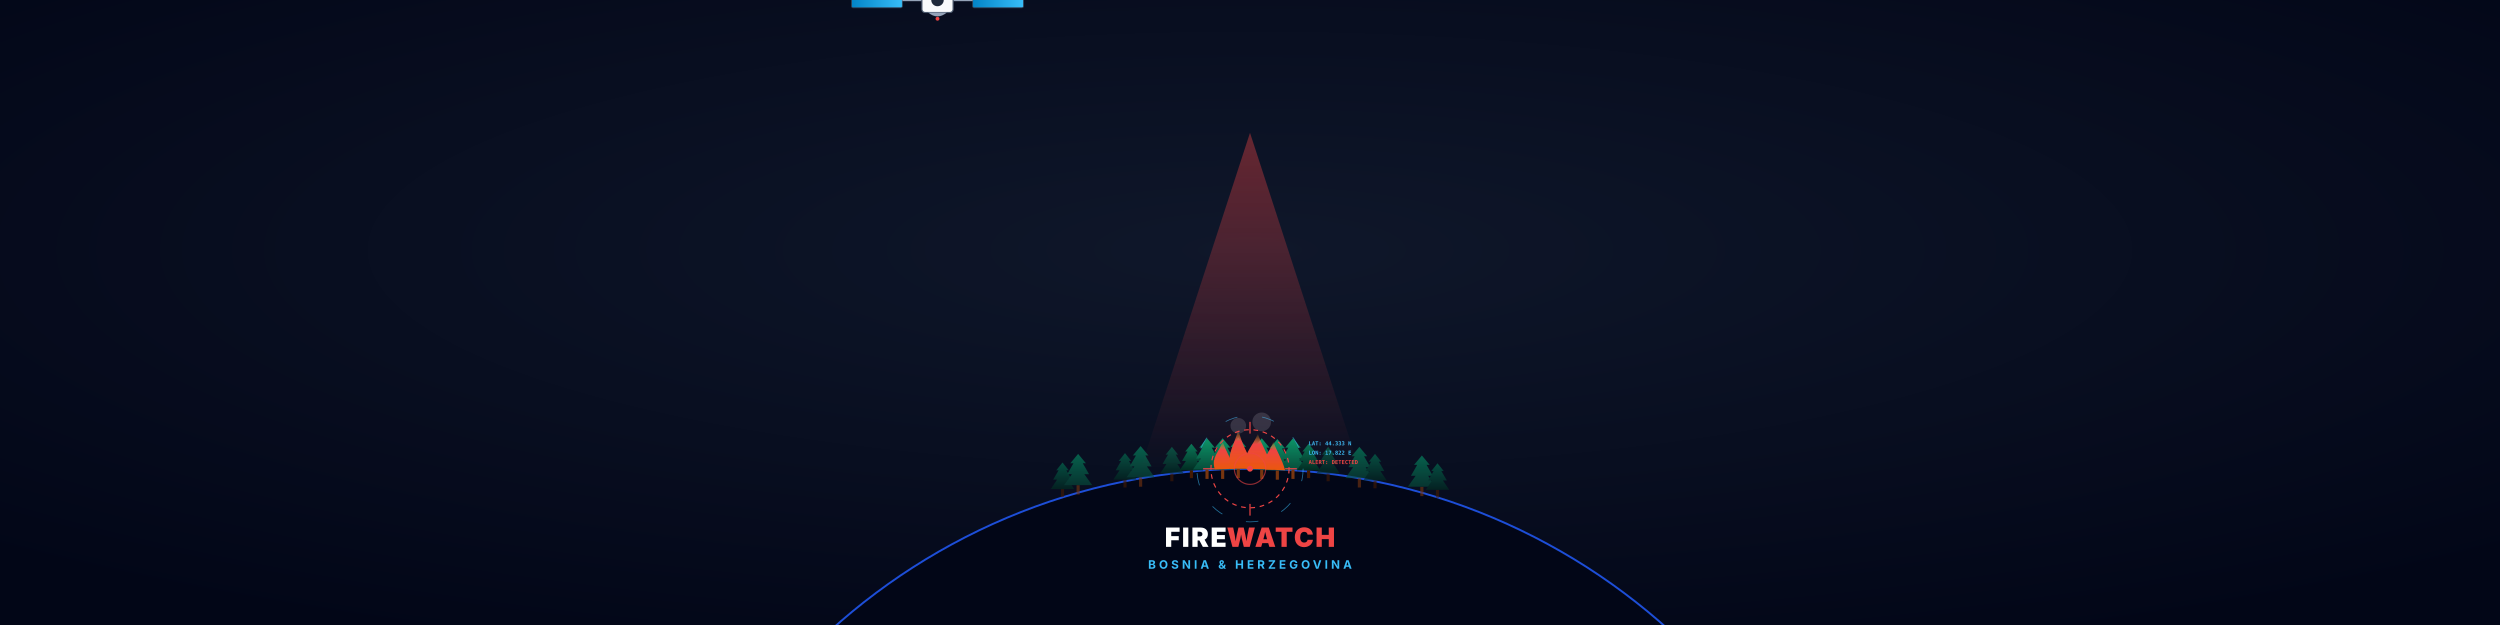
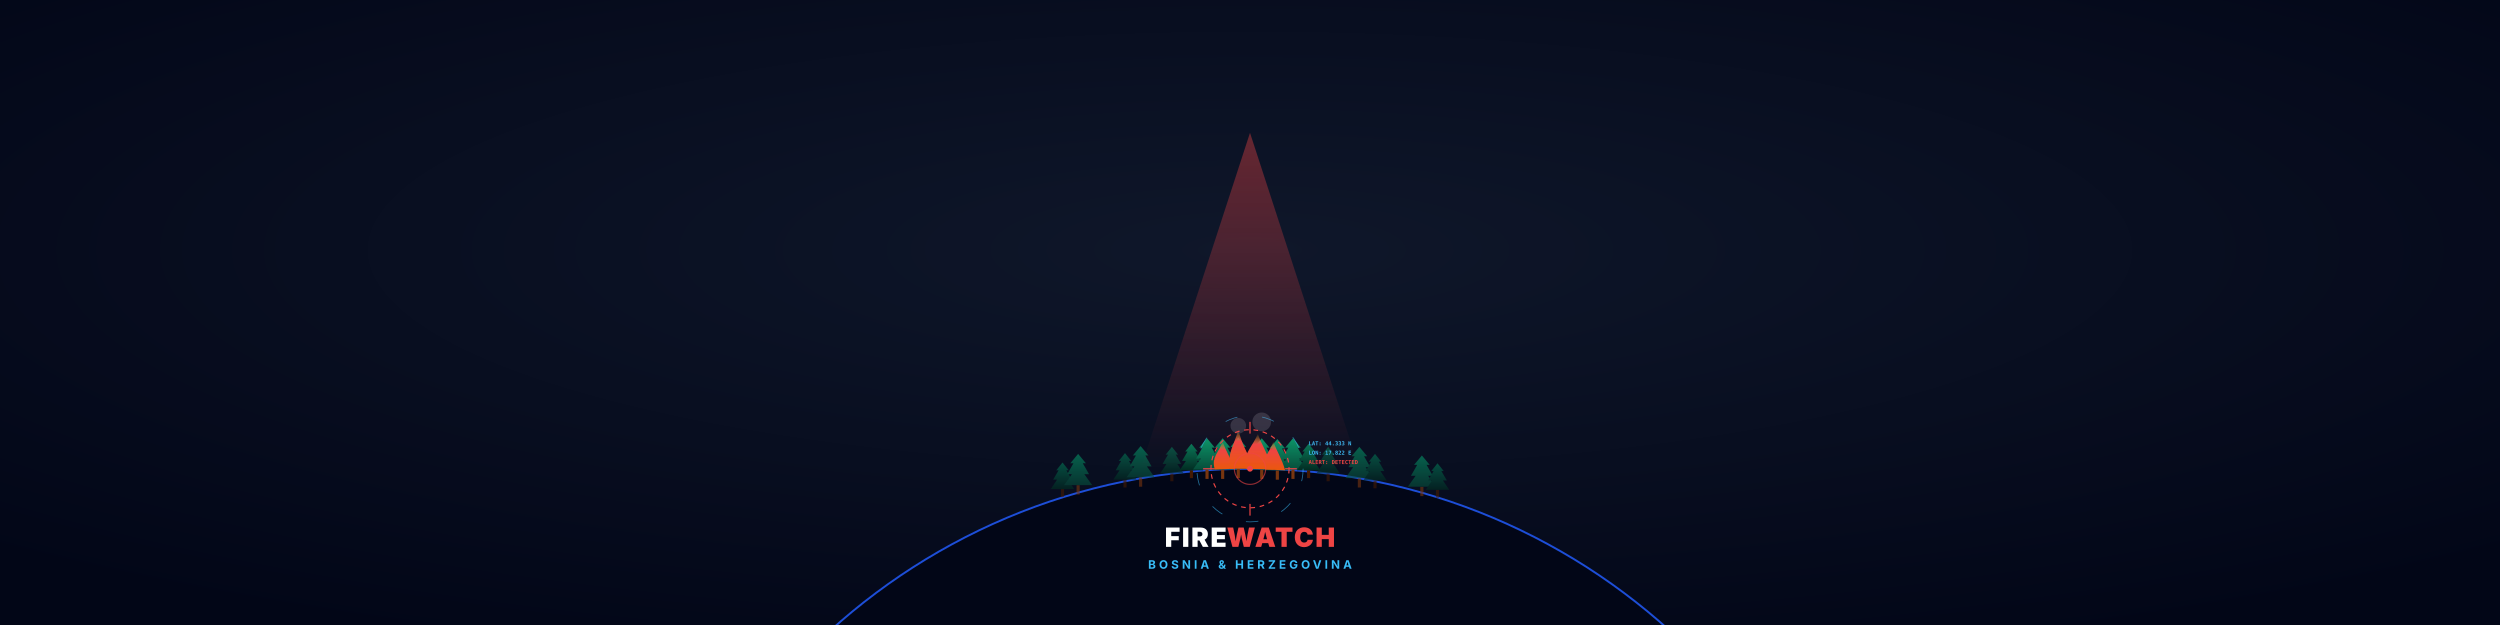
<svg xmlns="http://www.w3.org/2000/svg" viewBox="-1200 0 3200 800" width="100%" height="100%" preserveAspectRatio="xMidYMid slice">
  <defs>
    <radialGradient id="ldSpaceBg" cx="50%" cy="40%" r="70%">
      <stop offset="0%" stop-color="#0F172A" />
      <stop offset="100%" stop-color="#020617" />
    </radialGradient>
    <radialGradient id="ldCurvedEarthGrad" cx="50%" cy="1400" r="800" gradientUnits="userSpaceOnUse">
      <stop offset="0%" stop-color="#1E40AF" />
      <stop offset="75%" stop-color="#1E3A8A" />
      <stop offset="98%" stop-color="#0F172A" />
      <stop offset="100%" stop-color="#020617" />
    </radialGradient>
    <linearGradient id="ldSolarBlue" x1="0%" y1="0%" x2="100%" y2="0%">
      <stop offset="0%" stop-color="#0284C7" />
      <stop offset="100%" stop-color="#38BDF8" />
    </linearGradient>
    <linearGradient id="ldSmallFireGrad" x1="0%" y1="100%" x2="0%" y2="0%">
      <stop offset="0%" stop-color="#EA580C" />
      <stop offset="70%" stop-color="#EF4444" />
      <stop offset="100%" stop-color="#FBBF24" stop-opacity="0" />
    </linearGradient>
    <linearGradient id="ldHealthyTree" x1="0%" y1="0%" x2="0%" y2="100%">
      <stop offset="0%" stop-color="#059669" />
      <stop offset="100%" stop-color="#064E3B" />
    </linearGradient>
    <linearGradient id="ldBgTree" x1="0%" y1="0%" x2="0%" y2="100%">
      <stop offset="0%" stop-color="#047857" />
      <stop offset="100%" stop-color="#022C22" />
    </linearGradient>
    <linearGradient id="ldBeamFade" x1="0%" y1="0%" x2="0%" y2="100%">
      <stop offset="0%" stop-color="#EF4444" stop-opacity="0.4" />
      <stop offset="100%" stop-color="#EF4444" stop-opacity="0" />
    </linearGradient>
    <style>
-       /* The narrative half (zoom, satellite, laser, HUD) plays ONCE
-          over 3s, then holds on its last frame - "infinite" here was the
-          bug: a satellite that loops forever necessarily flies past a
-          second time, and "flies off and fades" contradicts a reader who
-          lands on a detected fire and is supposed to see it stay
-          detected. animation-fill-mode: forwards is what makes it hold
-          instead of snapping back to frame 0 when the single run ends.
-          Only the ambient loops below (fire flicker, smoke, the HUD's own
-          spinning sweep) stay infinite - they're meant to read as
+       /* The narrative half (zoom, laser, HUD) plays ONCE over 3s, then
+          holds on its last frame - "infinite" here was the bug: a reader
+          who lands on a detected fire is supposed to see it stay detected,
+          not watch it fade and repeat. Only the ambient loops below (fire
+          flicker, smoke) stay infinite - they're meant to read as
         still-live under a scene that has otherwise settled.

-          Two acts, not one blended pass: the satellite flies in fast
-          (0-35%, ~1s) and parks, then the freed-up two-thirds of the 3s
-          goes entirely to the zoom - camera pushing in on the fire while
-          the laser fires and the HUD locks on, all landing together
-          right at the end.
- 
-          The zoom lives on .ld-fire-zoom (just the fire and its smoke,
-          ~6 shapes) rather than on the whole scene, because animating a
-          transform on ~25 gradient-filled shapes together (every tree,
-          the dome, the fire, the smoke) for two of the three seconds was
-          the real performance cost once this ran full-screen - "the
-          camera pushes in on the fire" still happens, it just doesn't
-          drag the whole forest and horizon along for the ride. will-change
-          on everything that still animates a transform is the other half:
-          a standing request to the compositor to give the element its
-          own layer up front, rather than deciding reactively (often late,
-          with a visible stutter right as an animation starts). */
+          This used to scale .ld-planet-group - the dome, all 18 trees, the
+          fire and the smoke together, ~25 gradient-filled shapes -
+          continuously for 2 of the 3 seconds. Three rounds of "the
+          satellite is lagging" reports survived removing a couple of
+          individually expensive properties (an animated filter, a rotating
+          dash pattern) before it became clear the actual bulk of the cost
+          was never any one property but the sheer size of what was being
+          repainted every frame. The zoom now lives on .ld-fire-zoom instead
+          - just the fire and its smoke, ~6 shapes - so "the camera pushes
+          in on the fire" still happens without dragging the whole forest
+          and horizon along for the ride. */
      @keyframes ldFireZoom {
        0%, 35% { transform: scale(1); }
-         90%, 100% { transform: scale(1.3); }
+         55%, 100% { transform: scale(1.3); }
      }
      .ld-fire-zoom {
        animation-name: ldFireZoom;
        animation-duration: 3s;
-         animation-timing-function: cubic-bezier(0.77, 0, 0.175, 1);
+         animation-timing-function: ease-out;
        animation-iteration-count: 1;
        animation-fill-mode: forwards;
        transform-origin: 400px 600px;
        will-change: transform;
      }
-       @keyframes ldSatelliteFlightPath {
-         0% { transform: translate(-150px, 170px); }
-         35%, 100% { transform: translate(400px, 170px); }
+       /* A gentle sway, not a spin - this dome is a horizon arc, not a full
+          sphere, so it only reads correctly across a small angle range; a
+          full rotation would flip the horizon upside-down partway through.
+          transform-origin is the arc's own geometric centre (400,1400 -
+          see the dome path's own comment below), so the visible curve
+          tilts in place rather than swinging around some arbitrary point
+          on screen.
+          Real risk, said plainly: .ld-planet-group is the exact large
+          subtree (dome + all 18 trees + the fire-zoom nested inside it,
+          ~25 shapes) that the fire-zoom animation was deliberately moved
+          OFF OF above, because animating a transform on this whole group
+          was the original, real cause of this scene's lag investigation.
+          This brings that same sustained-transform-on-a-big-subtree
+          pattern back on purpose, at a small angle and slow speed to keep
+          the actual per-frame change tiny - but if lag reappears, this is
+          the first thing to revert, not the satellite or the zoom again. */
+       @keyframes ldPlanetSway {
+         0%, 100% { transform: rotate(0deg); }
+         50% { transform: rotate(4deg); }
+       }
+       .ld-planet-group {
+         transform-origin: 400px 1400px;
+         animation: ldPlanetSway 3s ease-in-out infinite;
+         will-change: transform;
+       }
+       /* The satellite no longer moves at all - it renders already parked
+          above the fire and just fades in. Every earlier round here was
+          chasing the same underlying tension: duration, not curve, is
+          what correlated with visible lag (a long glide lagged, a
+          near-instant front-loaded jump didn't but looked broken, a short
+          glide was smooth right up until it wasn't on a later run). A
+          translating compositor layer was the one thing every version had
+          in common, whatever else changed around it. Removing the
+          translate removes that whole class of problem instead of
+          continuing to search for a duration this environment tolerates -
+          a fade is opacity-only, the cheapest thing a compositor does,
+          with no per-frame position to compute and nothing for a curve
+          choice to get wrong. */
+       @keyframes ldSatelliteFadeIn {
+         0% { opacity: 0; }
+         100% { opacity: 1; }
      }
      .ld-orbiting-satellite {
-         animation-name: ldSatelliteFlightPath;
-         animation-duration: 3s;
-         /* will-change only promises the browser a layer will be needed -
-            it doesn't guarantee the promotion has actually landed before
-            frame 1. A 150ms delay gives it a moment to happen while the
-            satellite is still sitting still, so the first real frame of
-            motion is already on its own compositor layer instead of
-            promoting reactively mid-move.
-            That delay needs animation-fill-mode:both, not just forwards -
-            forwards only ever governs what happens AFTER an animation
-            ends, not the delay before it starts. Without "both", the
-            satellite would render with transform:none (raw SVG-space
-            0,0 - nowhere near either end of the flight path) for the
-            whole 150ms, then jump to its real start the instant the
-            delay elapsed. "both" fills backwards through the delay too,
-            so the 0% keyframe is what actually renders during it. */
+         transform: translate(400px, 170px);
+         opacity: 0;
+         animation-name: ldSatelliteFadeIn;
+         animation-duration: .6s;
        animation-delay: .15s;
-         animation-timing-function: ease-in-out;
-         animation-iteration-count: 1;
-         animation-fill-mode: both;
-         will-change: transform;
+         animation-timing-function: ease-out;
+         animation-iteration-count: 1;
+         animation-fill-mode: forwards;
      }
      @keyframes ldActiveLaser {
        0%, 45% { opacity: 0; }
        65%, 100% { opacity: 1; }
      }
      .ld-scanning-laser {
        animation-name: ldActiveLaser;
        animation-duration: 3s;
        animation-timing-function: ease-in-out;
        animation-iteration-count: 1;
        animation-fill-mode: forwards;
      }
      @keyframes ldTelemetryHud {
        0%, 55% { opacity: 0; transform: scale(0.6); }
        80%, 100% { opacity: 1; transform: scale(1); }
      }
      .ld-target-hud {
        animation-name: ldTelemetryHud;
        animation-duration: 3s;
        animation-timing-function: cubic-bezier(0.175, 0.885, 0.32, 1.2);
        animation-iteration-count: 1;
        animation-fill-mode: forwards;
        transform-origin: 400px 600px;
        will-change: transform, opacity;
      }
      @keyframes ldFireFlicker {
        0%, 100% { opacity: 0.85; transform: scale(0.95); }
        50% { opacity: 1; transform: scale(1.05); }
      }
      .ld-live-fire-mesh {
        animation: ldFireFlicker 0.3s ease-in-out infinite;
        transform-origin: 400px 600px;
      }
      @keyframes ldRiseSmoke {
        0% { transform: translateY(0px) scale(0.5); opacity: 0; }
        25% { opacity: 0.4; }
        100% { transform: translateY(-30px) translateX(-5px) scale(1.3); opacity: 0; }
      }
      .ld-smoke-cloud-1 { animation: ldRiseSmoke 1.2s ease-out infinite; transform-origin: 390px 560px; }
      .ld-smoke-cloud-2 { animation: ldRiseSmoke 1.2s ease-out infinite 0.4s; transform-origin: 410px 560px; }
      /* The HUD's outer ring is a plain static dashed circle, not an
         animated one - a rotating dashed stroke is one of the few things
         in SVG that is genuinely expensive to animate (every frame
         re-rasterizes the whole dash pattern along the arc, not just a
         cheap transform), and it used to run the entire time the
         satellite was also moving. */
      @media (prefers-reduced-motion: reduce) {
-         .ld-fire-zoom, .ld-orbiting-satellite, .ld-scanning-laser, .ld-target-hud,
-         .ld-live-fire-mesh, .ld-smoke-cloud-1, .ld-smoke-cloud-2 {
+         .ld-fire-zoom, .ld-planet-group, .ld-orbiting-satellite, .ld-scanning-laser,
+         .ld-target-hud, .ld-live-fire-mesh, .ld-smoke-cloud-1, .ld-smoke-cloud-2 {
          animation: none;
        }
      }
    </style>
  </defs>
  <rect x="-1200" width="3200" height="800" fill="url(#ldSpaceBg)" />
  <g class="ld-planet-group">
    <path d="M 0,800 L 0,707.2 A 800,800 0 0,1 800,707.2 L 800,800 Z" fill="url(#ldCurvedEarthGrad)" />
    <path d="M -400,1400 A 800,800 0 0,1 1200,1400 Z" fill="url(#ldCurvedEarthGrad)" stroke="#1D4ED8" stroke-width="2.5" />
    <g id="ld-forest-assets" display="none">
      <g id="ld-pine-healthy">
        <rect x="-2" y="0" width="4" height="12" fill="#78350F" />
        <path d="M 0,-40 L 10,-28 L 6,-28 L 14,-14 L 8,-14 L 18,0 L -18,0           L -8,-14 L -14,-14 L -6,-28 L -10,-28 Z" fill="url(#ldHealthyTree)" />
      </g>
      <g id="ld-pine-dark">
        <rect x="-2" y="0" width="4" height="10" fill="#451A03" />
        <path d="M 0,-34 L 8,-24 L 5,-24 L 12,-12 L 7,-12 L 15,0 L -15,0           L -7,-12 L -12,-12 L -5,-24 L -8,-24 Z" fill="url(#ldBgTree)" />
      </g>
    </g>
    <g opacity="0.6">
      <use href="#ld-pine-dark" x="160" y="626" />
      <use href="#ld-pine-healthy" x="180" y="621" />
      <use href="#ld-pine-dark" x="240" y="614" />
      <use href="#ld-pine-healthy" x="260" y="611" />
      <use href="#ld-pine-dark" x="300" y="606" />
      <use href="#ld-pine-dark" x="500" y="606" />
      <use href="#ld-pine-healthy" x="540" y="612" />
      <use href="#ld-pine-dark" x="560" y="615" />
      <use href="#ld-pine-healthy" x="620" y="623" />
      <use href="#ld-pine-dark" x="640" y="627" />
    </g>
    <use href="#ld-pine-dark" x="325" y="602" />
    <use href="#ld-pine-healthy" x="345" y="601" />
    <use href="#ld-pine-healthy" x="365" y="601" />
    <use href="#ld-pine-healthy" x="385" y="600" />
    <use href="#ld-pine-healthy" x="415" y="601" />
    <use href="#ld-pine-healthy" x="435" y="602" />
    <use href="#ld-pine-healthy" x="455" y="601" />
    <use href="#ld-pine-dark" x="475" y="602" />
    <g class="ld-fire-zoom">
      <g class="ld-live-fire-mesh" fill="url(#ldSmallFireGrad)">
        <path d="M 355,601 C 350,585 360,580 365,565 C 370,580 375,585 380,600 Z" />
        <path d="M 375,600 C 370,580 380,570 385,550 C 390,570 395,575 405,600 Z" />
        <path d="M 395,600 C 390,580 405,570 410,555 C 415,570 420,575 430,601 Z" />
        <path d="M 420,601 C 415,585 425,580 430,565 C 435,580 440,585 445,602 Z" />
      </g>
      <g fill="#6B7280" opacity="0.35">
        <circle class="ld-smoke-cloud-1" cx="385" cy="545" r="10" />
        <circle class="ld-smoke-cloud-2" cx="415" cy="540" r="12" />
      </g>
    </g>
  </g>
  <g class="ld-target-hud">
    <g stroke="#EF4444" stroke-width="1.5" fill="none">
      <circle cx="400" cy="600" r="50" stroke-dasharray="6 6" />
      <circle cx="400" cy="600" r="20" opacity="0.6" />
      <circle cx="400" cy="600" r="3" fill="#EF4444" />
      <path d="M 340,600 L 355,600" />
      <path d="M 460,600 L 445,600" />
      <path d="M 400,540 L 400,555" />
      <path d="M 400,660 L 400,645" />
    </g>
    <circle class="ld-hud-wheel" cx="400" cy="600" r="68" fill="none" stroke="#38BDF8" stroke-width="1" stroke-dasharray="16 32" opacity="0.6" />
    <g font-family="monospace" font-size="7" font-weight="bold" fill="#38BDF8">
      <text x="475" y="570">LAT: 44.333 N</text>
      <text x="475" y="582">LON: 17.822 E</text>
      <text x="475" y="594" fill="#EF4444">ALERT: DETECTED</text>
    </g>
  </g>
  <polygon class="ld-scanning-laser" transform="translate(400, 170)" points="0,0 -140,430 140,430" fill="url(#ldBeamFade)" />
  <g class="ld-orbiting-satellite">
    <rect x="-110" y="-10" width="65" height="20" rx="2" fill="url(#ldSolarBlue)" stroke="#334155" stroke-width="1" />
    <line x1="-45" y1="0" x2="-20" y2="0" stroke="#94A3B8" stroke-width="3" />
    <rect x="45" y="-10" width="65" height="20" rx="2" fill="url(#ldSolarBlue)" stroke="#334155" stroke-width="1" />
    <line x1="20" y1="0" x2="45" y2="0" stroke="#94A3B8" stroke-width="3" />
    <rect x="-20" y="-16" width="40" height="32" rx="4" fill="#F8FAFC" stroke="#475569" stroke-width="1.5" />
    <circle cx="0" cy="0" r="8" fill="#1E293B" />
    <path d="M -12,16 Q 0,26 12,16 Z" fill="#94A3B8" />
    <circle cx="0" cy="24" r="2.5" fill="#EF4444" />
  </g>
  <g transform="translate(400, 700)" text-anchor="middle">
    <text x="0" y="0" font-family="system-ui, -apple-system, sans-serif" font-size="34" font-weight="900" fill="#FFFFFF" letter-spacing="2">FIRE<tspan fill="#EF4444">WATCH</tspan>
    </text>
    <text x="0" y="28" font-family="system-ui, -apple-system, sans-serif" font-size="15" font-weight="700" fill="#38BDF8" letter-spacing="4">BOSNIA &amp; HERZEGOVINA</text>
  </g>
</svg>
